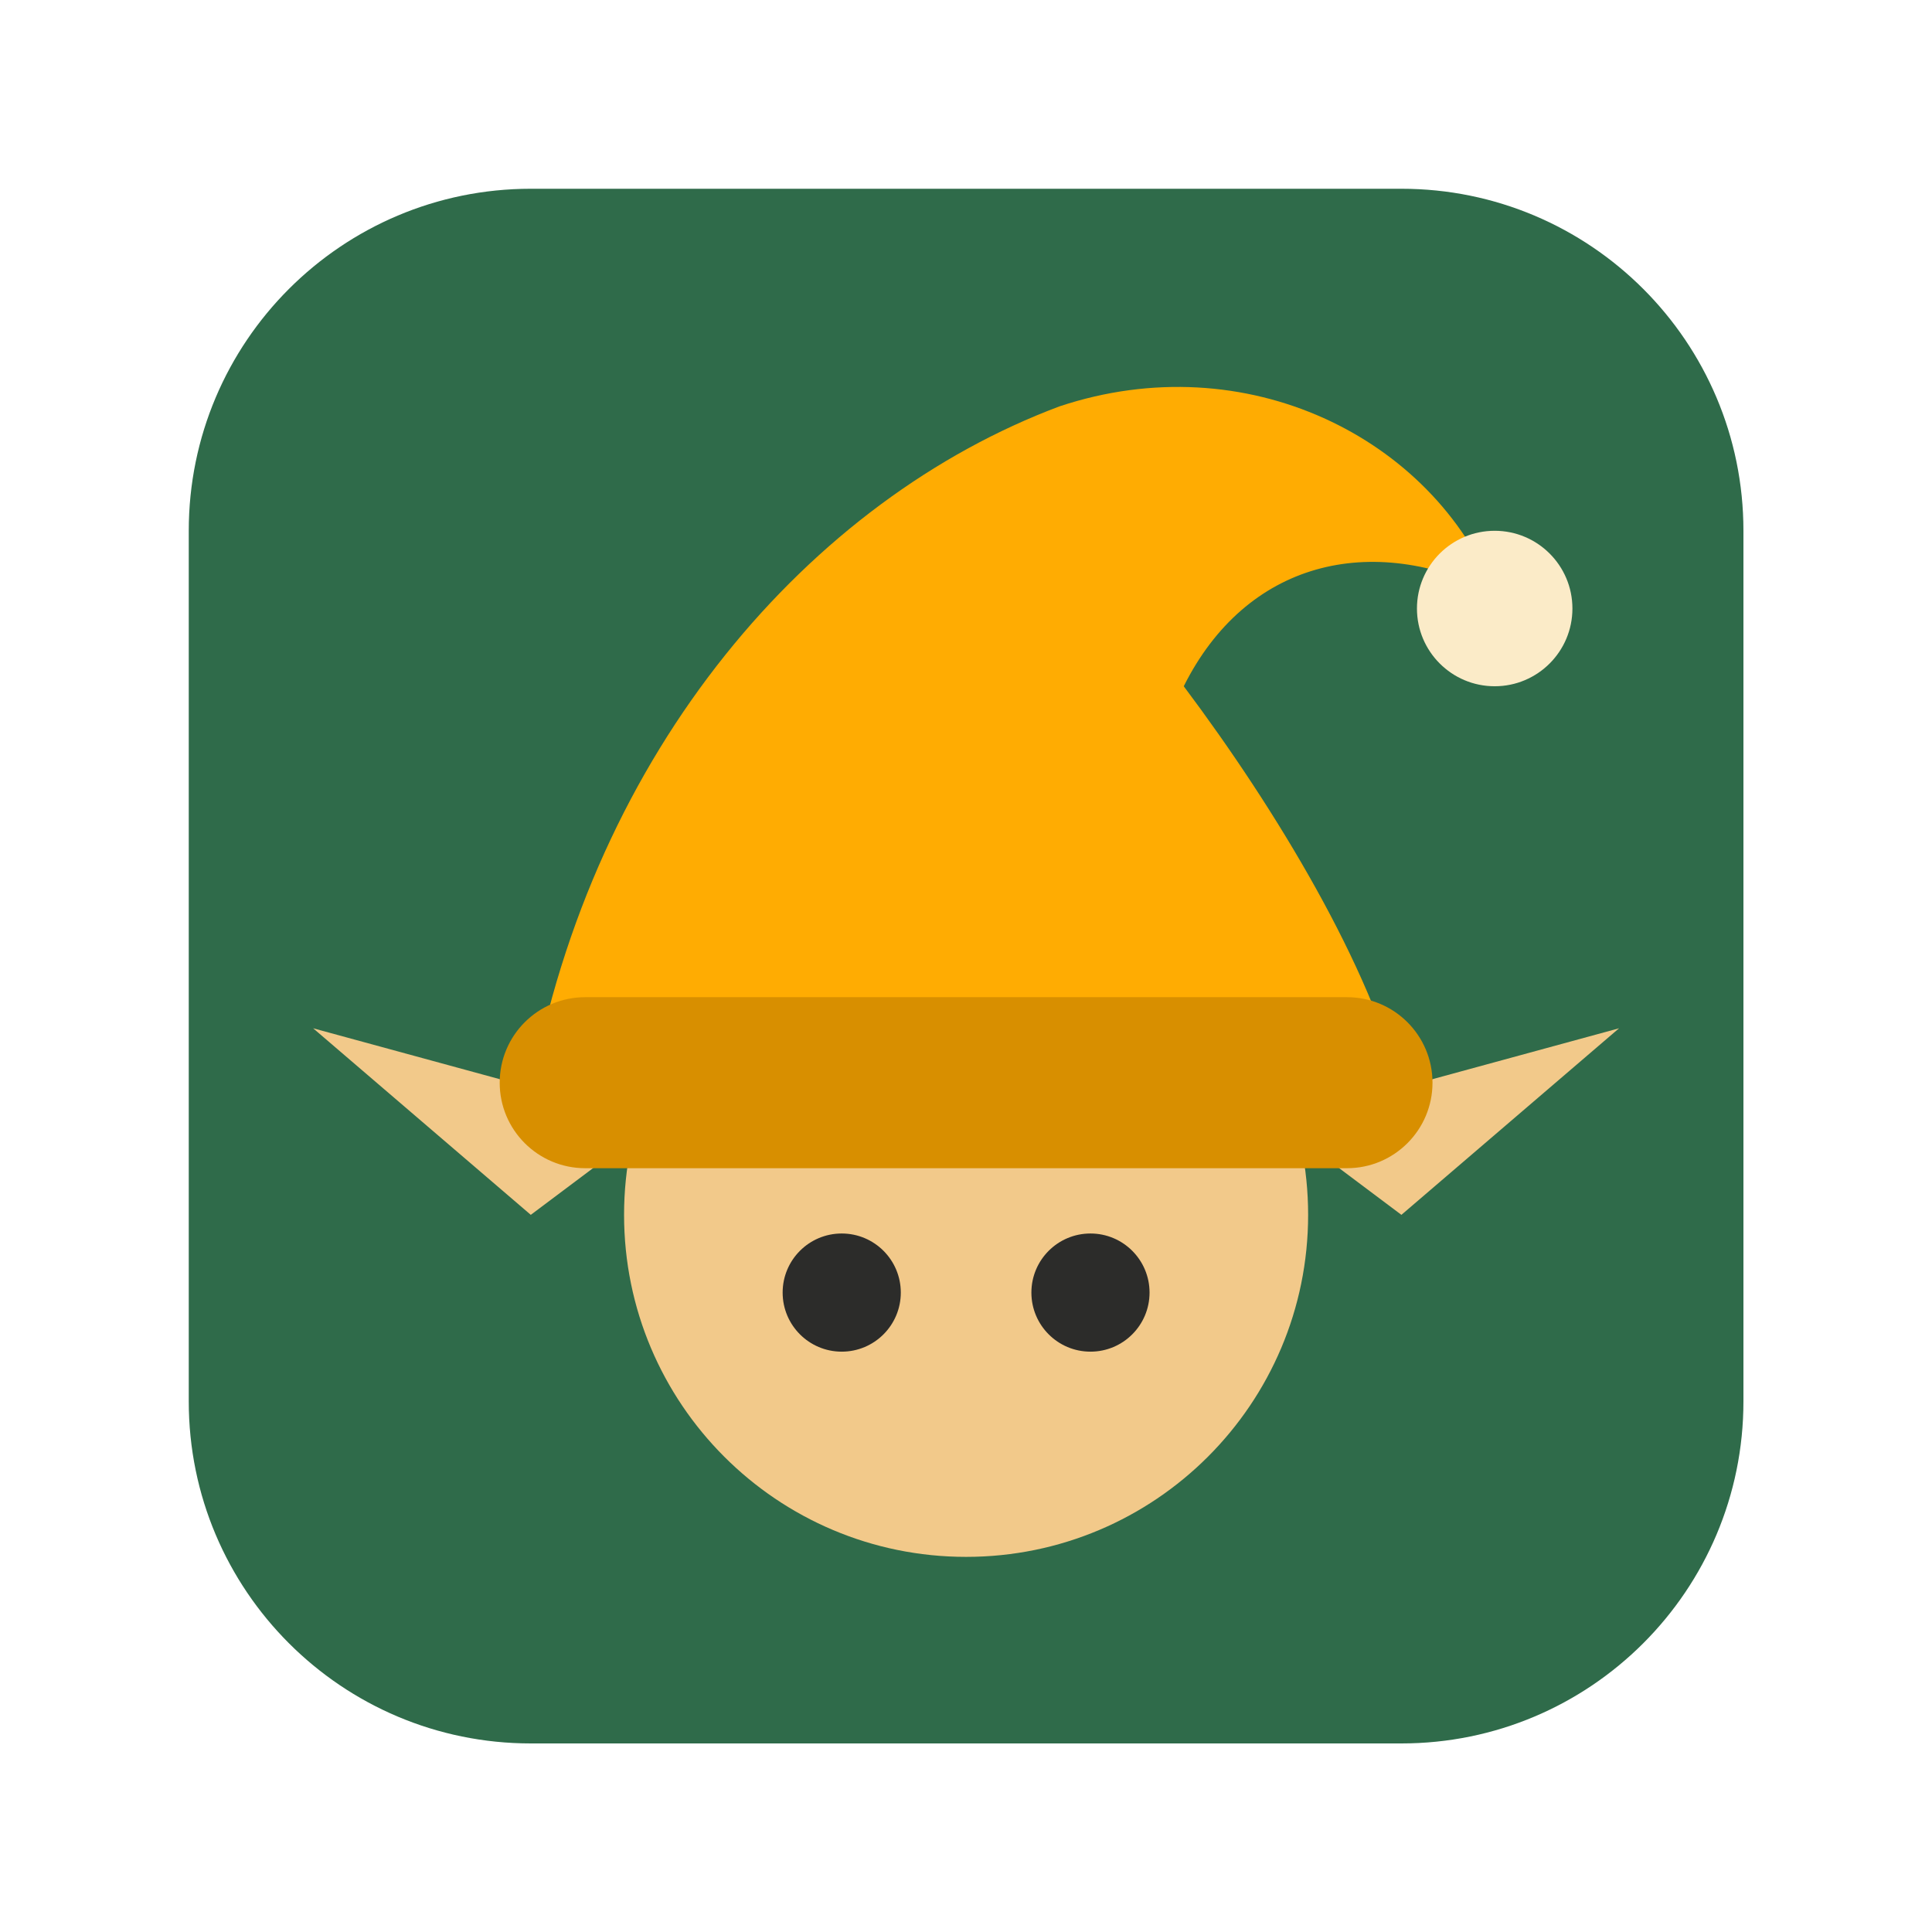
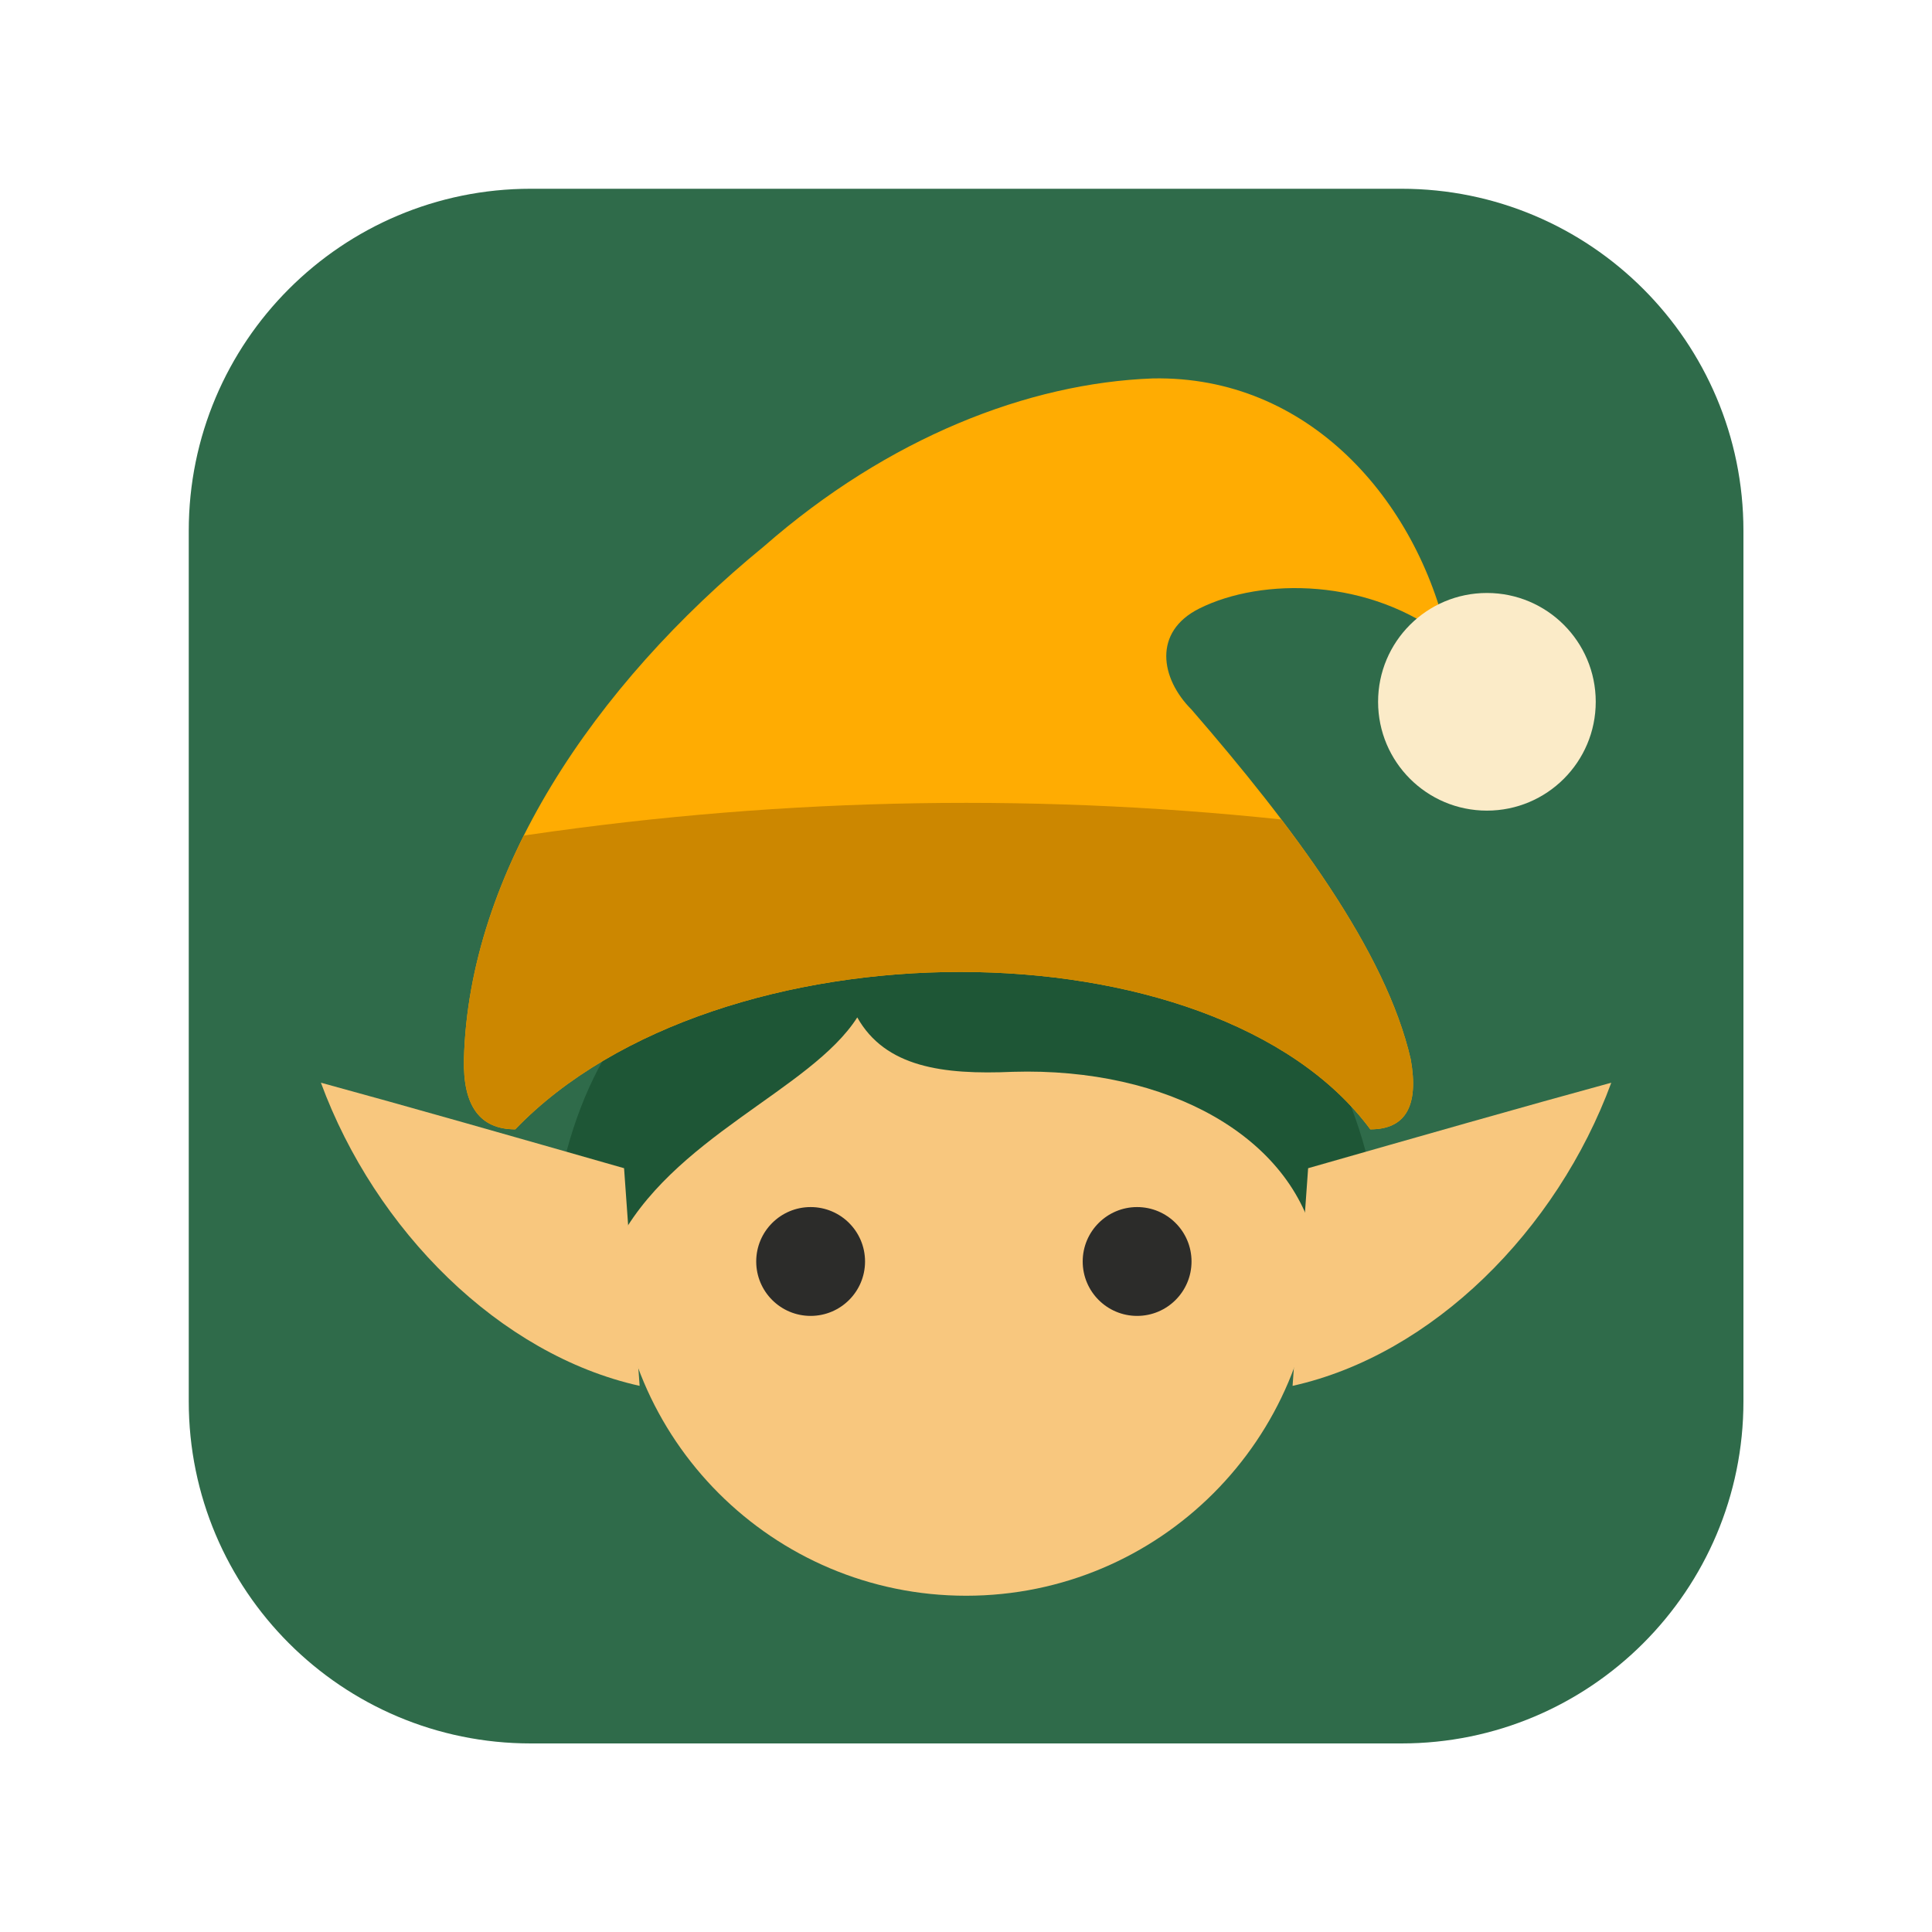
<svg xmlns="http://www.w3.org/2000/svg" viewBox="0 0 100 100">
  <g transform="translate(9.77 9.77) scale(0.8047)">
    <rect width="100" height="100" rx="22" fill="#2F6B4A" />
-     <path d="M22 66 L8 54 L30 60 Z" fill="#F2C98A" />
-     <path d="M78 66 L92 54 L70 60 Z" fill="#F2C98A" />
-     <circle cx="50" cy="66" r="22" fill="#F2C98A" />
-     <path d="M22 58 C26 36 40 20 56 14 C68 10 80 16 84 26 C76 22 68 24 64 32 C70 40 76 50 78 58 Z" fill="#FFAC02" />
-     <circle cx="84" cy="27" r="5" fill="#FBEBC8" />
-     <rect x="20" y="52" width="60" height="11" rx="5.5" fill="#D88F00" />
-     <circle cx="42" cy="71" r="3.8" fill="#2C2C2A" />
-     <circle cx="58" cy="71" r="3.8" fill="#2C2C2A" />
+     <defs>
+       <clipPath id="cap">
+         <path d="M21 60.5 Q17.6 60.5 17.7 56 C18 44 26 32 37 23 C45 16 54 12.5 62 12.2 C72 12 79 20 81 29 C76 25 69 25 65 27 C62 28.5 62.5 31.5 64.5 33.5 C71 41 77 49 78.6 56 Q79.4 60.5 76 60.5 C66 47 34 47 21 60.5 Z" />
+       </clipPath>
+     </defs>
+     <path d="M23 73 C23 52 34 45 50 45 C66 45 77 52 77 73 Z" fill="#1E5636" />
+     <path d="M8.5 57.5 C14 59 21 61 28 63 L29 77 C20 75 12 67 8.5 57.5 Z" fill="#F8C77E" />
+     <path d="M91.5 57.5 C86 59 79 61 72 63 L71 77 C80 75 88 67 91.5 57.5 Z" fill="#F8C77E" />
+     <path d="M27.5 68 A22.5 22.5 0 0 0 72.5 68 C71 61 63 56.5 53 56.8 C48.5 57 44.8 56.5 43 53.3 C40 58 31 61 27.5 68 Z" fill="#F8C77E" />
+     <path d="M21 60.5 Q17.6 60.5 17.7 56 C18 44 26 32 37 23 C45 16 54 12.5 62 12.2 C72 12 79 20 81 29 C76 25 69 25 65 27 C62 28.5 62.5 31.5 64.5 33.5 C71 41 77 49 78.6 56 Q79.4 60.5 76 60.5 C66 47 34 47 21 60.5 Z" fill="#FFAC02" />
+     <path d="M0 46 Q50 33 100 46 L100 100 L0 100 Z" fill="#CC8700" clip-path="url(#cap)" />
+     <circle cx="83.5" cy="33" r="7" fill="#FBEBC8" />
+     <circle cx="40" cy="69" r="3.5" fill="#2C2C2A" />
+     <circle cx="61" cy="69" r="3.5" fill="#2C2C2A" />
  </g>
</svg>
